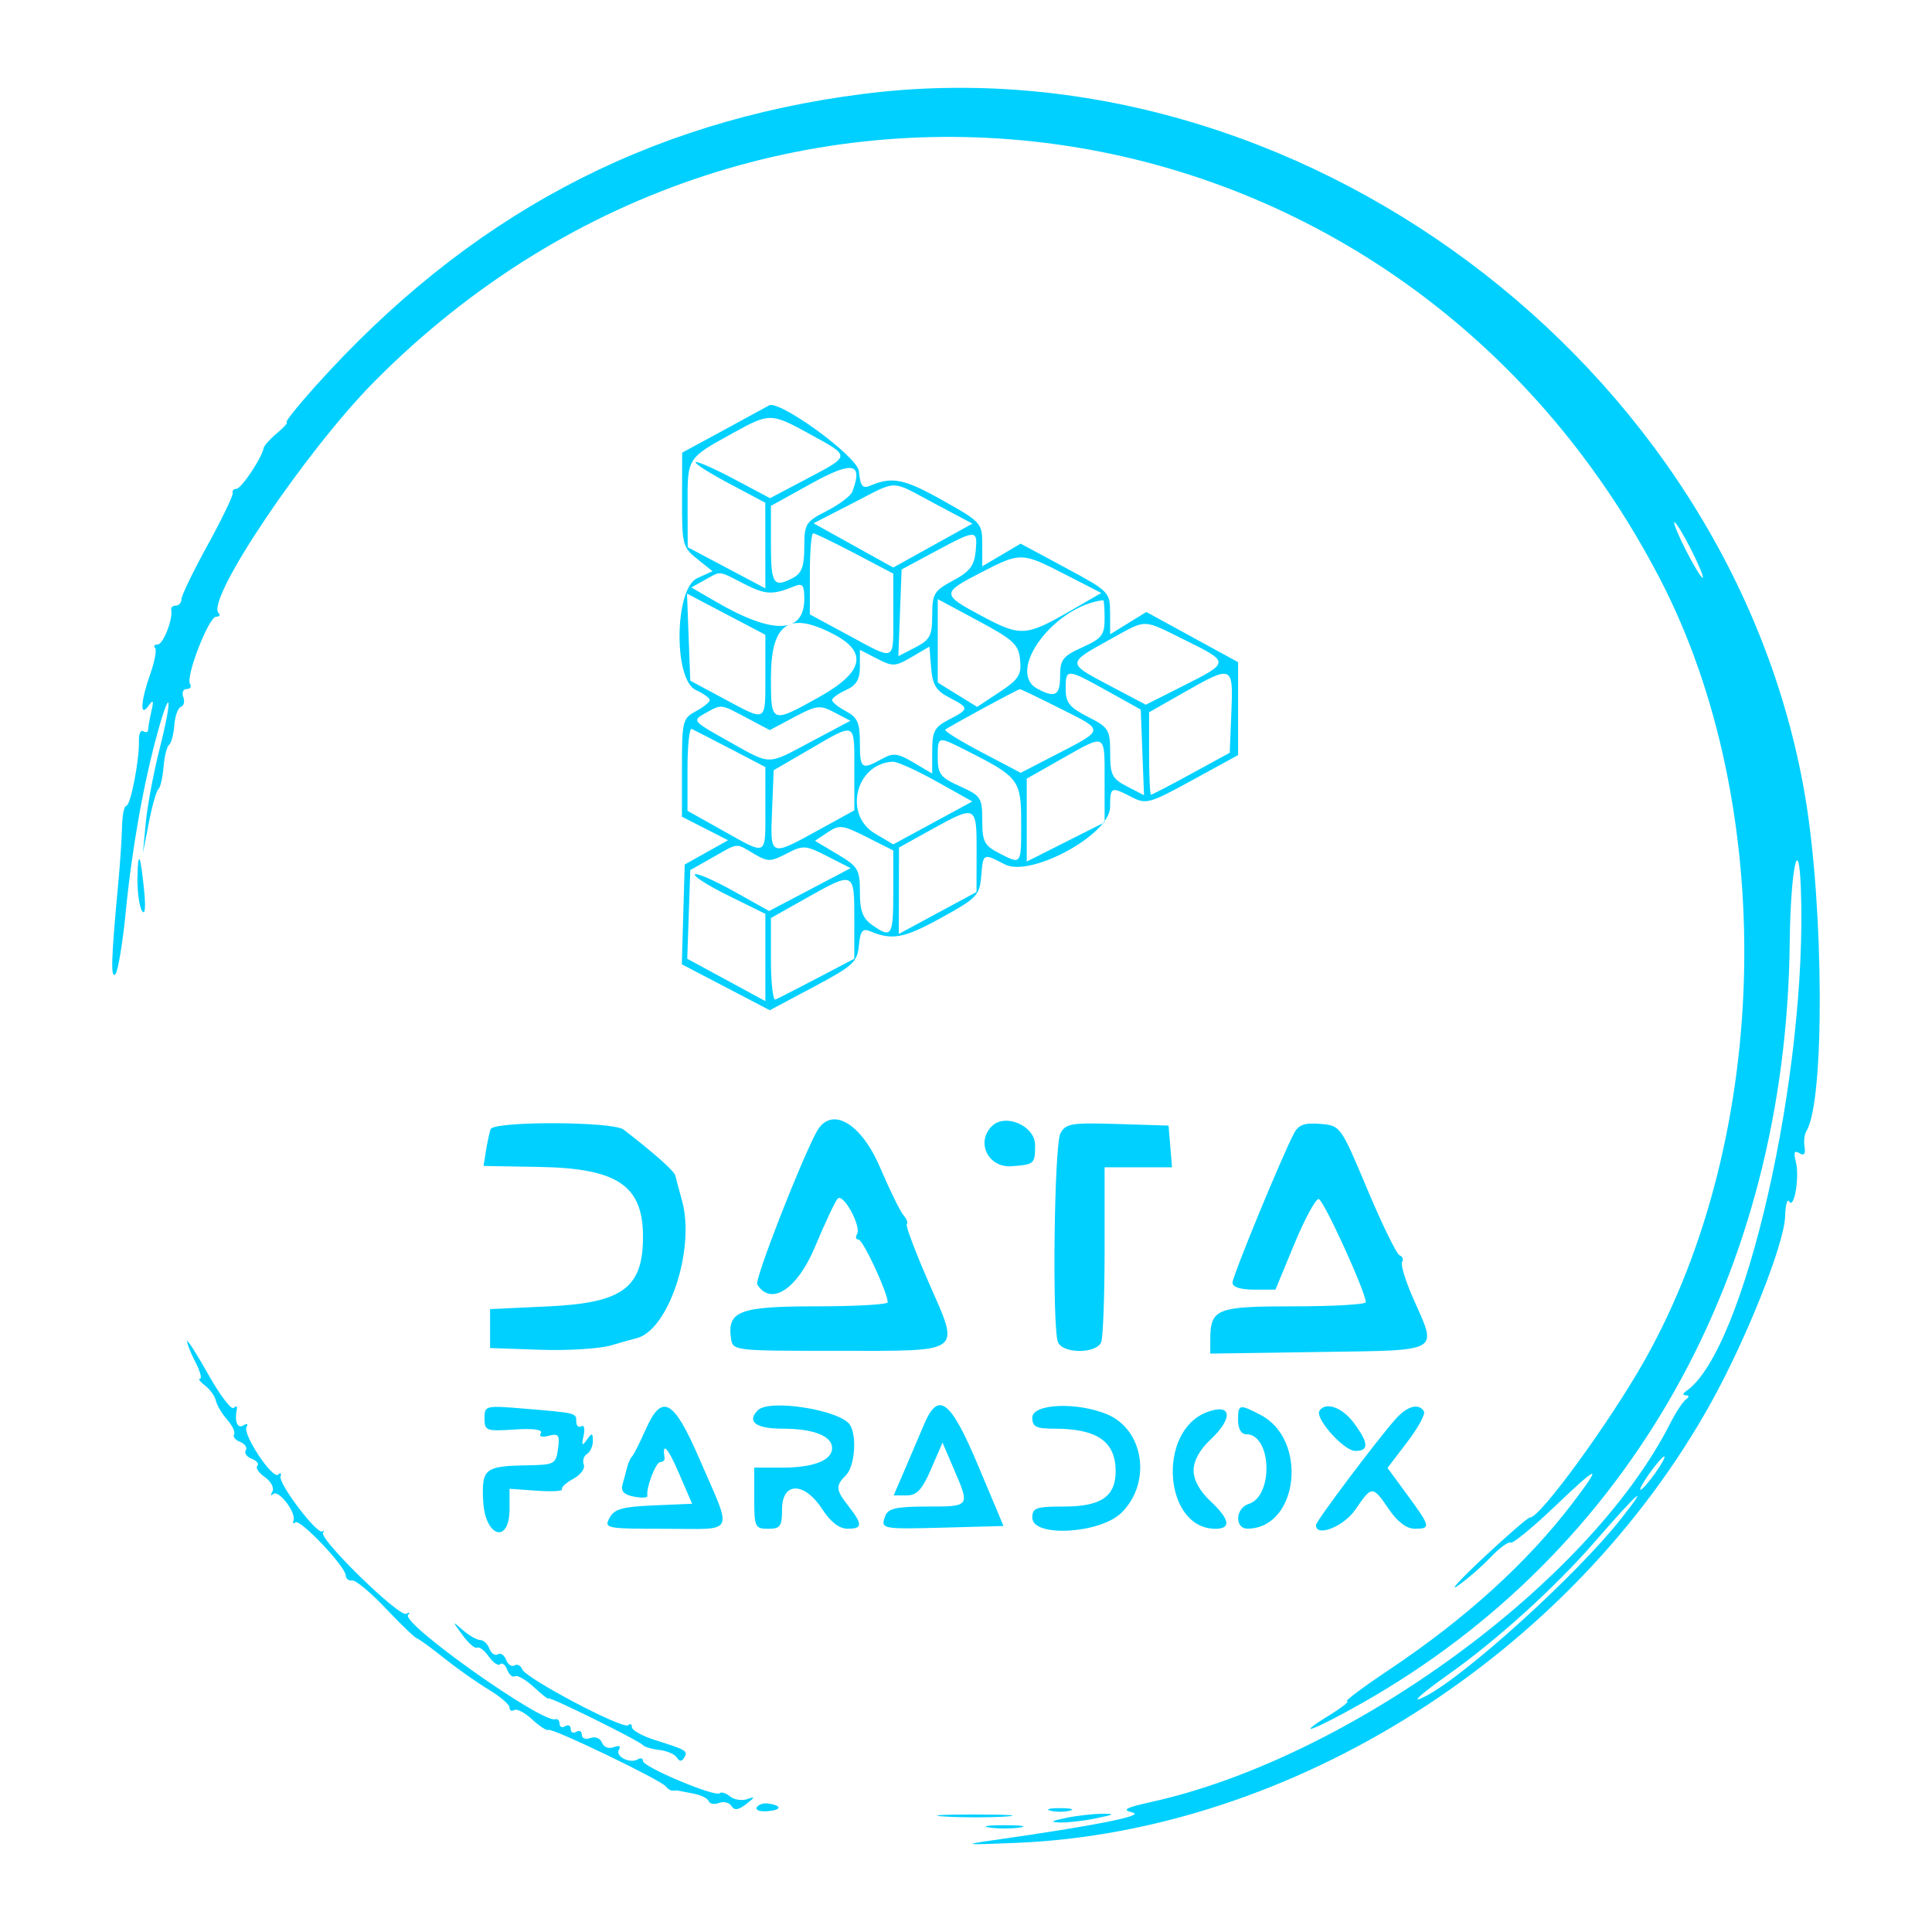
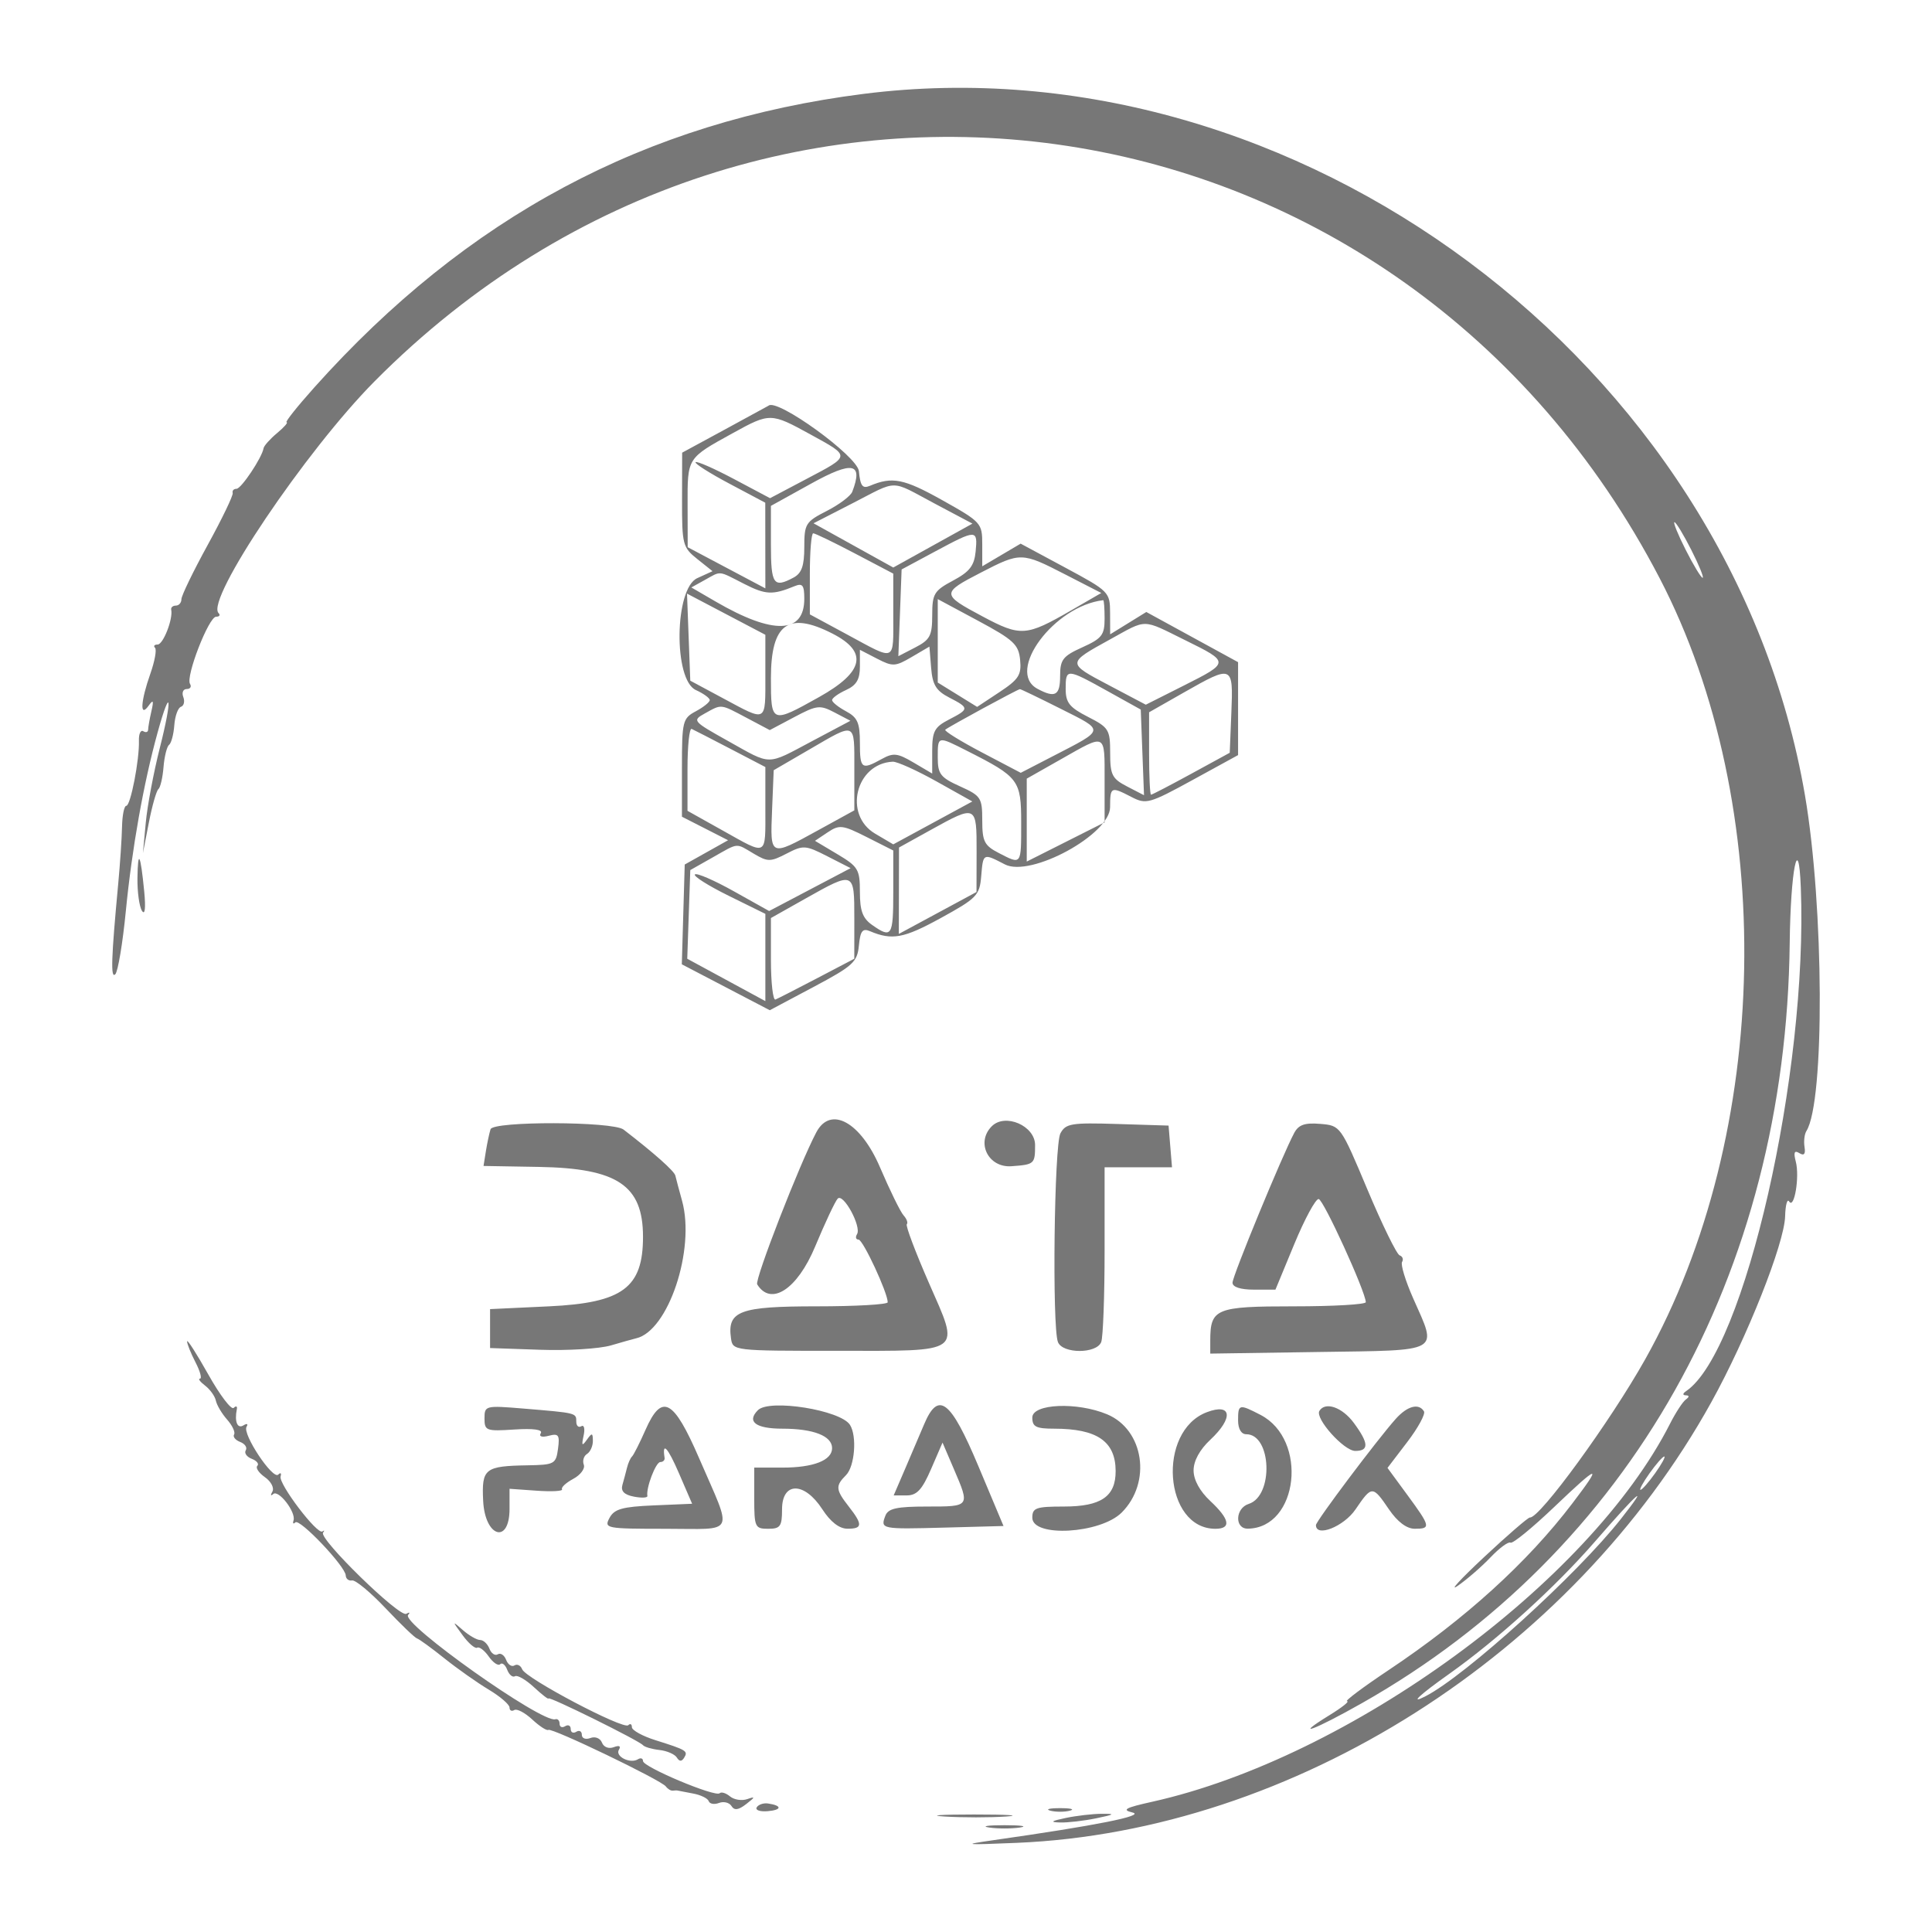
<svg xmlns="http://www.w3.org/2000/svg" version="1.1" width="1000" height="1000" viewBox="0 0 1000 1000" xml:space="preserve">
  <defs>
</defs>
  <rect x="0" y="0" width="100%" height="100%" fill="rgba(255,255,255,0)" />
  <style>
	path {
- 		fill: #1d1e21;
- 	}
- 	body.light-mode {
- 		path { fill: #777777;}
+ 		fill: #777777!important;
	}
</style>
  <g transform="matrix(3.1808 0 0 3.1808 500.0013 500.0013)" id="88940">
    <path style="stroke: none; stroke-width: 1; stroke-dasharray: none; stroke-linecap: butt; stroke-dashoffset: 0; stroke-linejoin: miter; stroke-miterlimit: 4; is-custom-font: none; font-file-url: none; fill: rgb(0,208,255); fill-rule: evenodd; opacity: 1;" vector-effect="non-scaling-stroke" transform=" translate(-199.1657, -200.7283)" d="M 182.511 58.81 C 146.977 63.312 117.963 78.814 93.133 106.565 C 90.351 109.674 88.315 112.231 88.608 112.247 C 88.901 112.264 88.206 113.056 87.064 114.008 C 85.923 114.96 84.933 116.067 84.864 116.467 C 84.598 118.023 81.226 123.077 80.454 123.077 C 80.005 123.077 79.728 123.382 79.839 123.756 C 79.949 124.129 78.116 127.937 75.766 132.218 C 73.416 136.5 71.493 140.47 71.493 141.042 C 71.493 141.614 71.086 142.081 70.588 142.081 C 70.09 142.081 69.75 142.387 69.832 142.76 C 70.155 144.239 68.525 148.416 67.624 148.416 C 67.098 148.416 66.907 148.657 67.201 148.951 C 67.495 149.244 67.155 151.128 66.447 153.137 C 64.844 157.681 64.691 160.421 66.156 158.371 C 66.916 157.307 67.013 157.502 66.607 159.276 C 66.321 160.52 66.083 161.868 66.076 162.271 C 66.069 162.673 65.715 162.787 65.289 162.524 C 64.863 162.261 64.544 162.95 64.578 164.055 C 64.676 167.144 63.219 174.661 62.523 174.661 C 62.182 174.661 61.871 176.188 61.831 178.054 C 61.792 179.921 61.512 184.095 61.21 187.33 C 60.067 199.542 59.96 202.846 60.731 202.075 C 61.164 201.641 61.936 197.026 62.445 191.82 C 63.442 181.619 65.337 170.979 67.636 162.668 C 69.782 154.909 70.056 157.054 67.969 165.28 C 66.976 169.195 65.953 174.638 65.696 177.376 L 65.228 182.353 L 66.199 177.376 C 66.733 174.638 67.43 172.195 67.748 171.946 C 68.066 171.697 68.441 170.084 68.581 168.361 C 68.722 166.638 69.129 165.009 69.486 164.741 C 69.844 164.473 70.226 163.036 70.336 161.547 C 70.446 160.059 70.932 158.709 71.416 158.548 C 71.9 158.386 72.072 157.67 71.798 156.955 C 71.524 156.241 71.774 155.656 72.355 155.656 C 72.935 155.656 73.177 155.279 72.892 154.818 C 72.158 153.63 75.943 143.891 77.139 143.891 C 77.684 143.891 77.863 143.625 77.538 143.3 C 75.384 141.146 91.713 116.891 102.927 105.585 C 166.726 41.266 270.119 57.099 312.03 137.606 C 331.255 174.533 330.274 228.023 309.701 264.706 C 304.01 274.852 292.506 290.641 290.928 290.471 C 290.65 290.441 287.283 293.351 283.447 296.938 C 279.61 300.525 277.692 302.617 279.186 301.586 C 280.679 300.556 283.083 298.468 284.528 296.947 C 285.973 295.426 287.434 294.354 287.774 294.565 C 288.115 294.775 291.311 292.166 294.876 288.767 C 302.252 281.733 302.827 281.615 297.852 288.153 C 290.508 297.806 280.397 306.984 267.961 315.285 C 263.778 318.077 260.724 320.364 261.174 320.367 C 261.623 320.369 260.362 321.375 258.371 322.601 C 252.135 326.442 255.819 325.086 263.606 320.675 C 307.2 295.978 332.598 250.841 333.205 196.983 C 333.338 185.184 334.648 178.637 335.011 187.956 C 336.187 218.102 325.87 263.429 316.362 269.896 C 315.776 270.294 315.747 270.572 316.29 270.588 C 316.893 270.607 316.893 270.838 316.29 271.281 C 315.792 271.647 314.639 273.415 313.727 275.212 C 300.594 301.09 261.53 329.601 229.432 336.735 C 225.071 337.704 224.457 338.042 226.264 338.477 C 228.404 338.993 220.347 340.595 203.62 342.981 C 198.399 343.725 198.828 343.774 207.433 343.414 C 252.359 341.532 297.704 312.761 320.447 271.707 C 326.237 261.256 332.34 245.886 332.457 241.462 C 332.506 239.628 332.801 238.541 333.113 239.046 C 333.941 240.386 334.838 235.025 334.197 232.572 C 333.8 231.055 333.957 230.675 334.773 231.179 C 335.536 231.651 335.805 231.334 335.617 230.189 C 335.464 229.264 335.602 228.089 335.923 227.579 C 338.923 222.812 338.788 191.093 335.691 172.975 C 323.664 102.629 252.904 49.891 182.511 58.81 M 159.972 113.402 L 152.976 117.195 L 152.959 124.853 C 152.942 132.132 153.064 132.609 155.43 134.497 L 157.919 136.482 L 155.43 137.617 C 151.722 139.308 151.538 154.15 155.204 155.821 C 156.448 156.388 157.466 157.125 157.466 157.458 C 157.466 157.792 156.448 158.61 155.204 159.276 C 153.053 160.427 152.941 160.881 152.941 168.46 L 152.941 176.434 L 156.695 178.349 L 160.448 180.263 L 156.921 182.239 L 153.394 184.215 L 153.157 192.334 L 152.921 200.452 L 160.078 204.189 L 167.235 207.925 L 174.342 204.146 C 180.788 200.719 181.475 200.092 181.737 197.396 C 181.969 195.012 182.326 194.551 183.547 195.066 C 187.137 196.581 189.035 196.23 195.023 192.946 C 200.921 189.71 201.377 189.241 201.638 186.138 C 201.96 182.32 201.913 182.344 205.491 184.194 C 209.679 186.36 222.593 179.339 222.612 174.887 C 222.626 171.531 222.726 171.484 226.115 173.236 C 228.474 174.456 229.018 174.304 236.025 170.468 L 243.439 166.409 L 243.439 158.847 L 243.439 151.285 L 235.973 147.203 L 228.507 143.121 L 225.566 144.937 L 222.624 146.754 L 222.612 143.286 C 222.599 139.882 222.467 139.748 215.328 135.909 L 208.058 131.999 L 204.934 133.842 L 201.81 135.686 L 201.81 132.127 C 201.81 128.65 201.659 128.483 195.249 124.895 C 189.055 121.428 187.166 121.054 183.547 122.581 C 182.324 123.097 181.969 122.633 181.737 120.208 C 181.503 117.767 168.378 108.264 167.025 109.556 C 166.994 109.585 163.82 111.316 159.972 113.402 M 173.867 114.236 C 180.435 117.847 180.453 117.649 173.233 121.46 L 167.28 124.603 L 161.409 121.486 C 158.18 119.771 155.369 118.537 155.163 118.743 C 154.957 118.95 157.423 120.518 160.644 122.229 L 166.501 125.339 L 166.508 132.309 L 166.516 139.278 L 160.197 135.929 L 153.877 132.579 L 153.862 125.676 C 153.844 117.982 153.749 118.133 161.2 114.026 C 167.267 110.681 167.405 110.684 173.867 114.236 M 180.659 123.554 C 180.395 124.242 178.53 125.646 176.515 126.674 C 173.063 128.435 172.851 128.776 172.851 132.566 C 172.851 135.616 172.428 136.814 171.1 137.525 C 167.846 139.266 167.421 138.646 167.421 132.157 L 167.421 125.853 L 173.982 122.221 C 180.722 118.49 182.468 118.838 180.659 123.554 M 194.027 125.456 L 200.212 128.74 L 193.771 132.313 L 187.33 135.885 L 180.841 132.286 L 174.353 128.687 L 180.615 125.474 C 188.256 121.554 186.682 121.556 194.027 125.456 M 317.195 133.032 C 318.456 135.52 319.284 137.557 319.035 137.557 C 318.786 137.557 317.551 135.52 316.29 133.032 C 315.028 130.543 314.2 128.507 314.449 128.507 C 314.698 128.507 315.933 130.543 317.195 133.032 M 181.089 133.596 L 187.33 136.876 L 187.33 143.551 C 187.33 151.358 187.851 151.124 179.973 146.868 L 173.756 143.511 L 173.756 136.914 C 173.756 133.285 174.002 130.317 174.302 130.317 C 174.603 130.317 177.657 131.793 181.089 133.596 M 200.736 133.258 C 200.51 135.599 199.761 136.568 197.061 138.009 C 193.965 139.662 193.67 140.151 193.668 143.642 C 193.665 146.985 193.32 147.644 190.911 148.889 L 188.158 150.313 L 188.423 143.256 L 188.688 136.199 L 194.118 133.283 C 200.873 129.656 201.083 129.655 200.736 133.258 M 215.34 137.026 L 221.177 140.028 L 216.245 142.878 C 208.95 147.092 208.065 147.152 201.867 143.849 C 195.133 140.26 195.125 140.044 201.584 136.71 C 208.061 133.366 208.23 133.37 215.34 137.026 M 163.045 138.538 C 166.577 140.339 167.693 140.391 171.267 138.92 C 172.567 138.385 172.851 138.752 172.851 140.97 C 172.851 146.701 167.791 146.867 158.458 141.443 L 154.472 139.127 L 156.648 137.921 C 159.386 136.404 158.741 136.342 163.045 138.538 M 166.516 153.506 C 166.516 161.192 166.823 161.024 159.729 157.214 L 154.299 154.299 L 154.033 147.215 L 153.767 140.131 L 160.142 143.481 L 166.516 146.831 L 166.516 153.506 M 207.972 150.91 C 208.213 153.356 207.748 154.083 204.615 156.156 L 200.978 158.564 L 197.774 156.584 L 194.57 154.604 L 194.57 147.815 L 194.57 141.026 L 201.131 144.548 C 206.917 147.655 207.725 148.407 207.972 150.91 M 221.719 144.206 C 221.719 146.866 221.277 147.436 218.1 148.869 C 214.922 150.302 214.48 150.872 214.48 153.531 C 214.48 156.717 213.685 157.168 210.8 155.624 C 205.571 152.825 213.501 142.13 221.493 141.203 C 221.618 141.188 221.719 142.54 221.719 144.206 M 177.412 146.625 C 183.27 149.613 182.591 152.865 175.252 156.969 C 167.482 161.315 167.421 161.291 167.421 153.897 C 167.421 145.02 170.242 142.967 177.412 146.625 M 234.824 147.706 C 242.106 151.296 242.106 151.318 234.574 155.111 L 228.424 158.208 L 222.315 154.983 C 215.57 151.422 215.568 151.461 222.626 147.572 C 228.711 144.218 227.73 144.207 234.824 147.706 M 196.432 157.041 C 199.731 158.747 199.729 158.902 196.38 160.633 C 194.038 161.845 193.665 162.543 193.665 165.723 L 193.665 169.41 L 190.643 167.627 C 188.011 166.073 187.341 165.999 185.44 167.053 C 182.17 168.865 181.9 168.663 181.9 164.406 C 181.9 161.152 181.517 160.281 179.638 159.276 C 178.394 158.61 177.376 157.792 177.376 157.458 C 177.376 157.125 178.394 156.388 179.638 155.821 C 181.331 155.05 181.9 154.096 181.9 152.032 L 181.9 149.275 L 184.67 150.707 C 187.242 152.037 187.645 152.018 190.326 150.446 L 193.213 148.753 L 193.491 152.208 C 193.714 154.978 194.298 155.937 196.432 157.041 M 222.172 155.98 L 227.602 158.998 L 227.867 165.967 L 228.132 172.937 L 225.378 171.513 C 222.935 170.25 222.624 169.634 222.624 166.059 C 222.624 162.267 222.41 161.918 219.005 160.181 C 216.004 158.65 215.385 157.873 215.385 155.638 C 215.385 152.284 215.535 152.292 222.172 155.98 M 242.347 159.485 L 242.081 166.03 L 235.836 169.44 C 232.4 171.316 229.448 172.851 229.275 172.851 C 229.101 172.851 228.959 169.834 228.959 166.146 L 228.959 159.441 L 234.615 156.223 C 242.562 151.701 242.662 151.743 242.347 159.485 M 214.646 158.907 C 221.804 162.512 221.865 162.163 213.313 166.584 L 208.074 169.292 L 201.749 165.969 C 198.271 164.141 195.589 162.481 195.79 162.28 C 196.192 161.877 207.542 155.71 207.941 155.677 C 208.078 155.665 211.095 157.119 214.646 158.907 M 163.481 160.354 L 167.234 162.341 L 171.214 160.23 C 174.898 158.276 175.386 158.219 177.775 159.471 L 180.357 160.824 L 174.145 164.122 C 166.603 168.127 167.621 168.127 160.448 164.116 C 154.657 160.877 154.581 160.787 156.681 159.623 C 159.455 158.085 159.133 158.051 163.481 160.354 M 160.86 165.404 L 166.516 168.352 L 166.516 175.126 C 166.516 183.014 166.937 182.798 159.589 178.689 L 153.846 175.477 L 153.846 168.659 C 153.846 164.908 154.152 161.979 154.525 162.148 C 154.898 162.318 157.749 163.783 160.86 165.404 M 180.995 168.695 L 180.995 175.4 L 175.082 178.65 C 167.229 182.966 167.297 182.996 167.607 175.385 L 167.873 168.869 L 173.756 165.448 C 181.33 161.043 180.995 160.893 180.995 168.695 M 199.357 165.729 C 207.781 169.992 208.145 170.477 208.145 177.437 C 208.145 184.379 208.228 184.268 204.48 182.33 C 202.148 181.124 201.81 180.454 201.81 177.037 C 201.81 173.349 201.603 173.032 198.19 171.493 C 195.013 170.06 194.57 169.49 194.57 166.831 C 194.57 163.25 194.494 163.268 199.357 165.729 M 221.719 170.577 L 221.719 177.353 L 215.385 180.543 L 209.05 183.733 L 209.05 176.987 L 209.05 170.241 L 214.706 167.035 C 222.033 162.882 221.719 162.724 221.719 170.577 M 194.355 170.687 L 200.195 173.954 L 193.763 177.444 L 187.33 180.934 L 184.38 179.193 C 179.175 176.123 181.217 167.773 187.243 167.482 C 187.942 167.448 191.142 168.891 194.355 170.687 M 200.89 182.127 L 200.874 188.688 L 194.555 192.098 L 188.235 195.509 L 188.249 188.478 L 188.263 181.448 L 193.453 178.573 C 200.851 174.476 200.907 174.503 200.89 182.127 M 187.33 188.703 C 187.33 195.89 187.079 196.285 183.912 194.066 C 182.353 192.975 181.9 191.764 181.9 188.688 C 181.9 185.013 181.629 184.556 178.245 182.538 L 174.59 180.358 L 176.661 178.974 C 178.567 177.7 179.077 177.763 183.032 179.76 L 187.33 181.931 L 187.33 188.703 M 164.637 182.456 C 166.916 183.803 167.336 183.801 169.976 182.436 C 172.694 181.03 173.035 181.053 176.615 182.879 L 180.389 184.805 L 173.76 188.293 L 167.131 191.781 L 161.347 188.547 C 158.165 186.768 155.332 185.543 155.05 185.825 C 154.768 186.106 157.233 187.666 160.527 189.29 L 166.516 192.244 L 166.516 199.342 L 166.516 206.441 L 160.16 202.994 L 153.805 199.548 L 154.052 192.333 L 154.299 185.119 L 157.919 183.072 C 162.26 180.617 161.622 180.675 164.637 182.456 M 64.339 186.425 C 64.307 188.665 64.638 191.062 65.075 191.751 C 65.564 192.523 65.703 191.307 65.439 188.584 C 64.842 182.454 64.407 181.6 64.339 186.425 M 180.992 192.986 L 180.989 199.548 L 174.943 202.715 C 171.617 204.457 168.565 206.018 168.159 206.184 C 167.753 206.35 167.421 203.434 167.421 199.704 L 167.421 192.923 L 173.077 189.737 C 180.976 185.288 180.996 185.297 180.992 192.986 M 121.797 227.29 C 121.586 227.959 121.243 229.578 121.034 230.886 L 120.655 233.266 L 129.693 233.422 C 142.454 233.642 146.606 236.434 146.606 244.796 C 146.606 253.089 143.287 255.544 131.314 256.109 L 121.719 256.561 L 121.719 259.729 L 121.719 262.896 L 129.864 263.178 C 134.344 263.334 139.532 263.013 141.393 262.466 C 143.254 261.919 145.086 261.403 145.465 261.32 C 150.71 260.164 155.161 246.85 152.956 238.914 C 152.472 237.172 151.984 235.339 151.871 234.842 C 151.702 234.095 148.427 231.184 143.439 227.345 C 141.69 225.999 122.22 225.95 121.797 227.29 M 174.815 227.777 C 172.093 232.899 164.738 251.809 165.187 252.534 C 167.421 256.15 171.714 253.348 174.617 246.38 C 176.225 242.523 177.875 239.014 178.286 238.584 C 179.197 237.627 182.193 243.138 181.432 244.37 C 181.133 244.854 181.245 245.249 181.681 245.249 C 182.403 245.249 186.425 253.895 186.425 255.447 C 186.425 255.811 181.222 256.109 174.862 256.109 C 162.309 256.109 160.291 256.862 160.923 261.312 C 161.211 263.341 161.273 263.348 178.162 263.348 C 199.011 263.348 198.219 263.936 193.112 252.258 C 190.921 247.248 189.31 242.968 189.532 242.745 C 189.755 242.523 189.517 241.875 189.005 241.306 C 188.493 240.737 186.767 237.217 185.169 233.484 C 182.015 226.114 177.13 223.421 174.815 227.777 M 203.361 226.805 C 200.737 229.429 202.781 233.583 206.561 233.31 C 210.3 233.039 210.407 232.944 210.407 229.864 C 210.407 226.731 205.546 224.62 203.361 226.805 M 214.529 227.962 C 213.515 229.857 213.162 259.41 214.124 261.917 C 214.867 263.854 220.427 263.854 221.17 261.917 C 221.472 261.13 221.719 254.41 221.719 246.985 L 221.719 233.484 L 227.204 233.484 L 232.688 233.484 L 232.408 230.09 L 232.127 226.697 L 223.805 226.437 C 216.303 226.203 215.39 226.353 214.529 227.962 M 252.576 227.891 C 250.633 231.522 242.534 251.176 242.534 252.261 C 242.534 252.972 243.833 253.394 246.026 253.394 L 249.519 253.394 L 252.587 245.978 C 254.275 241.899 256.059 238.601 256.552 238.647 C 257.335 238.722 264.149 253.626 264.225 255.43 C 264.241 255.803 258.974 256.109 252.521 256.109 C 239.782 256.109 238.915 256.465 238.913 261.705 L 238.912 263.801 L 256.56 263.538 C 276.794 263.236 275.887 263.751 271.93 254.803 C 270.677 251.969 269.865 249.307 270.126 248.885 C 270.386 248.463 270.209 247.982 269.731 247.815 C 269.254 247.648 266.894 242.828 264.488 237.104 C 260.117 226.707 260.109 226.697 256.812 226.419 C 254.296 226.208 253.29 226.558 252.576 227.891 M 72.417 261.81 C 72.407 262.208 73.02 263.735 73.779 265.203 C 74.538 266.672 74.868 267.873 74.511 267.873 C 74.154 267.873 74.529 268.382 75.343 269.005 C 76.157 269.627 76.948 270.731 77.1 271.458 C 77.251 272.185 78.074 273.57 78.928 274.536 C 79.782 275.502 80.293 276.595 80.064 276.965 C 79.836 277.336 80.283 277.882 81.058 278.179 C 81.833 278.477 82.241 279.088 81.963 279.537 C 81.685 279.986 82.125 280.609 82.94 280.922 C 83.755 281.235 84.163 281.75 83.846 282.067 C 83.529 282.384 84.088 283.217 85.089 283.917 C 86.089 284.618 86.632 285.673 86.295 286.261 C 85.958 286.849 86.017 287.027 86.425 286.657 C 87.29 285.874 90.173 289.611 89.737 290.95 C 89.575 291.448 89.708 291.589 90.032 291.265 C 90.725 290.572 98.171 298.409 98.231 299.894 C 98.254 300.45 98.718 300.818 99.263 300.712 C 99.807 300.606 102.261 302.642 104.715 305.237 C 107.169 307.832 109.467 310.04 109.822 310.145 C 110.176 310.249 112.184 311.708 114.283 313.387 C 116.382 315.066 119.627 317.355 121.493 318.474 C 123.36 319.594 124.887 320.908 124.887 321.394 C 124.887 321.881 125.232 322.065 125.655 321.804 C 126.077 321.543 127.391 322.232 128.575 323.334 C 129.758 324.437 130.94 325.202 131.2 325.034 C 131.794 324.652 149.573 333.21 150.327 334.24 C 150.632 334.656 151.141 334.961 151.459 334.919 C 151.776 334.876 152.138 334.872 152.262 334.909 C 152.387 334.946 153.507 335.161 154.751 335.388 C 155.995 335.614 157.142 336.172 157.298 336.627 C 157.455 337.082 158.209 337.215 158.973 336.921 C 159.738 336.628 160.652 336.854 161.004 337.425 C 161.468 338.175 162.13 338.086 163.402 337.102 C 164.886 335.953 164.911 335.828 163.563 336.298 C 162.686 336.604 161.427 336.405 160.765 335.856 C 160.103 335.307 159.344 335.075 159.079 335.341 C 158.396 336.023 146.606 331.072 146.606 330.103 C 146.606 329.664 146.236 329.534 145.783 329.814 C 144.513 330.599 142.017 329.344 142.688 328.258 C 143.055 327.664 142.735 327.505 141.852 327.843 C 141.033 328.158 140.211 327.843 139.928 327.107 C 139.653 326.39 138.82 326.058 138.043 326.356 C 137.278 326.65 136.652 326.416 136.652 325.835 C 136.652 325.255 136.244 325.032 135.747 325.339 C 135.249 325.647 134.842 325.443 134.842 324.887 C 134.842 324.33 134.434 324.127 133.937 324.434 C 133.439 324.742 133.032 324.562 133.032 324.035 C 133.032 323.508 132.719 323.179 132.336 323.303 C 130.203 323.997 107.169 307.67 108.385 306.327 C 108.751 305.923 108.612 305.841 108.078 306.145 C 106.978 306.77 93.801 293.913 94.543 292.938 C 94.807 292.591 94.76 292.502 94.439 292.74 C 93.622 293.346 87.263 284.978 87.632 283.783 C 87.798 283.245 87.626 283.113 87.25 283.489 C 86.361 284.378 81.376 276.866 82.09 275.712 C 82.389 275.227 82.165 275.123 81.588 275.479 C 80.602 276.088 80.104 274.871 80.511 272.851 C 80.612 272.353 80.383 272.257 80.003 272.636 C 79.623 273.016 77.765 270.573 75.874 267.207 C 73.983 263.84 72.427 261.412 72.417 261.81 M 120.812 274.345 C 120.811 276.351 121.083 276.453 125.673 276.154 C 128.778 275.952 130.332 276.167 129.972 276.749 C 129.633 277.297 130.149 277.466 131.267 277.173 C 132.874 276.753 133.078 277.04 132.775 279.294 C 132.444 281.76 132.181 281.905 127.886 281.978 C 120.842 282.098 120.339 282.496 120.594 287.746 C 120.882 293.683 124.887 294.902 124.887 289.053 L 124.887 285.798 L 129.327 286.112 C 131.769 286.284 133.615 286.181 133.43 285.883 C 133.245 285.585 134.065 284.821 135.253 284.185 C 136.44 283.549 137.213 282.511 136.97 281.878 C 136.727 281.244 136.963 280.457 137.495 280.129 C 138.027 279.8 138.455 278.843 138.448 278.001 C 138.436 276.671 138.307 276.648 137.464 277.828 C 136.685 278.918 136.582 278.785 136.941 277.148 C 137.187 276.027 137.019 275.339 136.567 275.618 C 136.116 275.897 135.747 275.558 135.747 274.865 C 135.747 273.446 135.823 273.465 127.149 272.745 C 120.955 272.231 120.814 272.267 120.812 274.345 M 147.014 276.202 C 146.071 278.341 145.084 280.294 144.821 280.543 C 144.559 280.792 144.192 281.606 144.007 282.353 C 143.822 283.1 143.483 284.369 143.254 285.174 C 142.967 286.183 143.55 286.775 145.13 287.077 C 146.391 287.318 147.375 287.27 147.318 286.97 C 147.073 285.681 148.683 281.448 149.419 281.448 C 149.863 281.448 150.178 281.143 150.119 280.769 C 149.687 278.036 150.626 279.039 152.449 283.258 L 154.599 288.235 L 148.351 288.501 C 143.239 288.718 141.931 289.089 141.155 290.537 C 140.241 292.245 140.563 292.308 150.255 292.308 C 161.868 292.308 161.256 293.586 155.744 280.84 C 151.57 271.188 149.671 270.179 147.014 276.202 M 165.309 273.002 C 163.437 274.874 164.948 276.018 169.29 276.018 C 174.351 276.018 177.376 277.203 177.376 279.186 C 177.376 281.168 174.351 282.353 169.29 282.353 L 164.706 282.353 L 164.706 287.33 C 164.706 292.036 164.829 292.308 166.968 292.308 C 168.951 292.308 169.231 291.916 169.231 289.14 C 169.231 284.629 172.864 284.623 175.784 289.129 C 177.113 291.182 178.54 292.289 179.864 292.296 C 182.345 292.31 182.388 291.624 180.09 288.688 C 177.946 285.946 177.891 285.328 179.638 283.581 C 181.063 282.157 181.452 277.232 180.284 275.396 C 178.753 272.987 167.175 271.136 165.309 273.002 M 192.335 275.339 C 191.654 276.957 190.264 280.215 189.246 282.579 L 187.395 286.878 L 189.51 286.878 C 191.168 286.878 192.026 285.95 193.485 282.579 L 195.346 278.281 L 197.22 282.655 C 199.818 288.715 199.837 288.688 192.857 288.688 C 187.905 288.688 186.501 288.994 186.048 290.175 C 185.208 292.364 185.359 292.394 195.729 292.113 L 205.27 291.855 L 201.185 282.127 C 196.643 271.31 194.668 269.796 192.335 275.339 M 209.955 274.208 C 209.955 275.711 210.558 276.018 213.516 276.018 C 220.493 276.018 223.492 278.079 223.516 282.891 C 223.536 287.052 221.158 288.688 215.087 288.688 C 210.558 288.688 209.955 288.901 209.955 290.498 C 209.955 293.757 221.047 293.12 224.504 289.662 C 229.403 284.763 228.128 276.186 222.128 273.679 C 217.234 271.634 209.955 271.951 209.955 274.208 M 238.36 273.334 C 230.198 276.423 231.361 292.308 239.749 292.308 C 242.379 292.308 242.091 290.751 238.914 287.783 C 237.195 286.177 236.199 284.351 236.199 282.805 C 236.199 281.26 237.195 279.434 238.914 277.828 C 242.728 274.266 242.423 271.796 238.36 273.334 M 243.439 274.661 C 243.439 276.051 243.953 276.923 244.773 276.923 C 248.899 276.923 249.254 286.964 245.173 288.259 C 242.969 288.959 242.844 292.315 245.023 292.288 C 253.272 292.183 254.877 277.799 247.088 273.771 C 243.602 271.968 243.439 272.008 243.439 274.661 M 256.674 273.12 C 255.919 274.342 260.659 279.638 262.509 279.638 C 264.778 279.638 264.713 278.377 262.273 275.076 C 260.389 272.527 257.635 271.565 256.674 273.12 M 269.087 274.434 C 266.048 277.841 256.109 291.07 256.109 291.709 C 256.109 293.752 260.645 291.948 262.553 289.146 C 265.211 285.243 265.333 285.243 267.983 289.134 C 269.366 291.165 270.864 292.298 272.172 292.302 C 274.85 292.31 274.776 291.966 270.981 286.797 L 267.754 282.401 L 270.966 278.194 C 272.733 275.88 273.957 273.63 273.687 273.193 C 272.838 271.819 270.971 272.323 269.087 274.434 M 311.312 283.258 C 310.249 284.751 309.175 285.973 308.927 285.973 C 308.678 285.973 309.344 284.751 310.407 283.258 C 311.471 281.765 312.544 280.543 312.793 280.543 C 313.042 280.543 312.375 281.765 311.312 283.258 M 305.732 290.708 C 298.624 299.732 280.47 316.203 273.923 319.567 C 271.248 320.942 272.892 319.396 277.828 315.895 C 285.688 310.321 295.13 301.745 301.552 294.346 C 308.513 286.326 310.645 284.471 305.732 290.708 M 117.257 309.635 C 118.218 310.953 119.282 311.862 119.621 311.656 C 119.961 311.45 120.812 312.101 121.512 313.101 C 122.213 314.102 123.046 314.661 123.363 314.344 C 123.68 314.027 124.195 314.435 124.508 315.25 C 124.821 316.065 125.39 316.538 125.773 316.301 C 126.156 316.065 127.538 316.862 128.845 318.073 C 130.152 319.285 131.222 320.115 131.222 319.919 C 131.222 319.485 145.967 326.774 146.606 327.524 C 146.855 327.816 148.059 328.166 149.282 328.303 C 150.504 328.44 151.777 328.992 152.11 329.531 C 152.523 330.199 152.899 330.212 153.295 329.571 C 153.976 328.47 153.711 328.307 148.643 326.712 C 146.527 326.047 144.796 325.092 144.796 324.591 C 144.796 324.09 144.53 323.946 144.205 324.272 C 143.433 325.044 127.509 316.648 126.942 315.17 C 126.703 314.547 126.14 314.265 125.691 314.542 C 125.242 314.82 124.631 314.413 124.333 313.637 C 124.036 312.862 123.425 312.455 122.976 312.732 C 122.527 313.01 121.915 312.6 121.616 311.822 C 121.318 311.044 120.64 310.407 120.11 310.407 C 119.58 310.407 118.328 309.695 117.328 308.824 C 115.512 307.243 115.512 307.244 117.257 309.635 M 165.112 337.631 C 164.834 338.081 165.628 338.365 166.876 338.262 C 169.227 338.067 169.267 337.348 166.946 337.008 C 166.216 336.9 165.39 337.181 165.112 337.631 M 212.896 338.18 C 213.767 338.408 215.192 338.408 216.063 338.18 C 216.934 337.953 216.222 337.767 214.48 337.767 C 212.738 337.767 212.025 337.953 212.896 338.18 M 195.734 339.131 C 198.615 339.311 203.094 339.31 205.689 339.128 C 208.284 338.945 205.928 338.798 200.452 338.8 C 194.977 338.802 192.854 338.951 195.734 339.131 M 215.385 339.367 C 212.981 339.872 212.763 340.049 214.48 340.1 C 215.724 340.137 218.371 339.83 220.362 339.418 C 223.38 338.794 223.53 338.672 221.267 338.685 C 219.774 338.693 217.127 339 215.385 339.367 M 202.941 340.92 C 204.31 341.127 206.55 341.127 207.919 340.92 C 209.287 340.712 208.167 340.543 205.43 340.543 C 202.692 340.543 201.572 340.712 202.941 340.92" stroke-linecap="round" />
  </g>
</svg>
